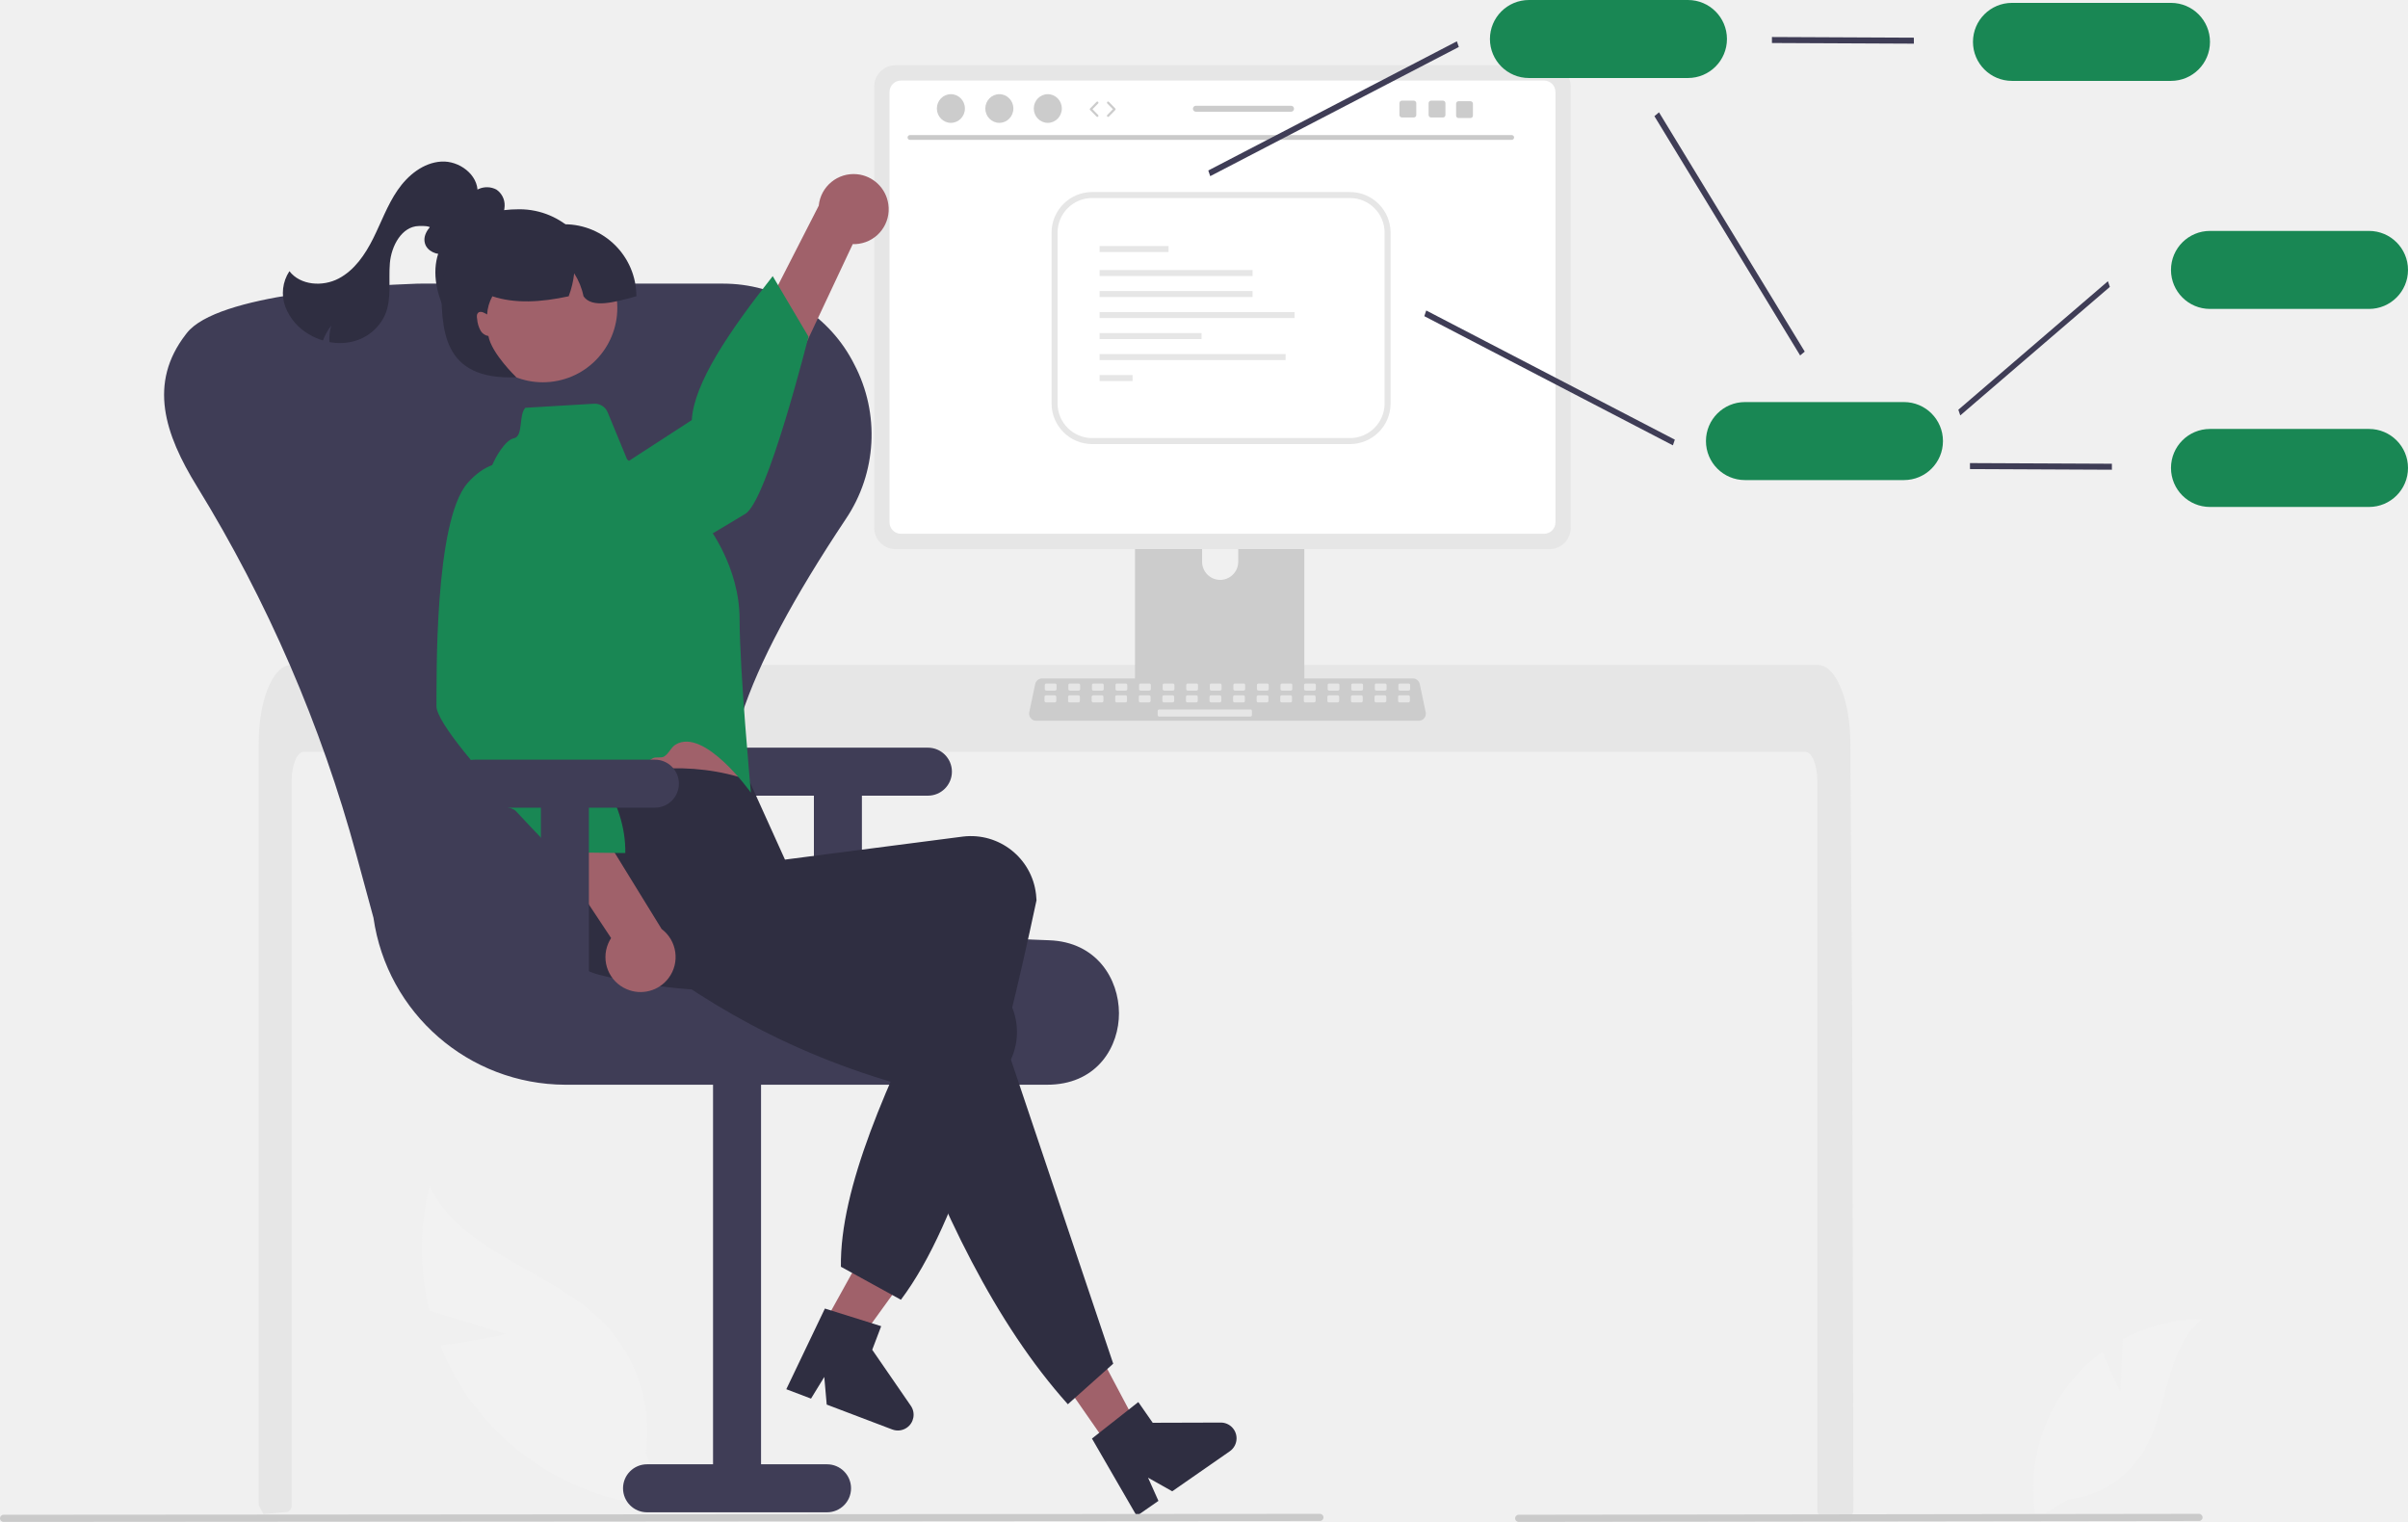
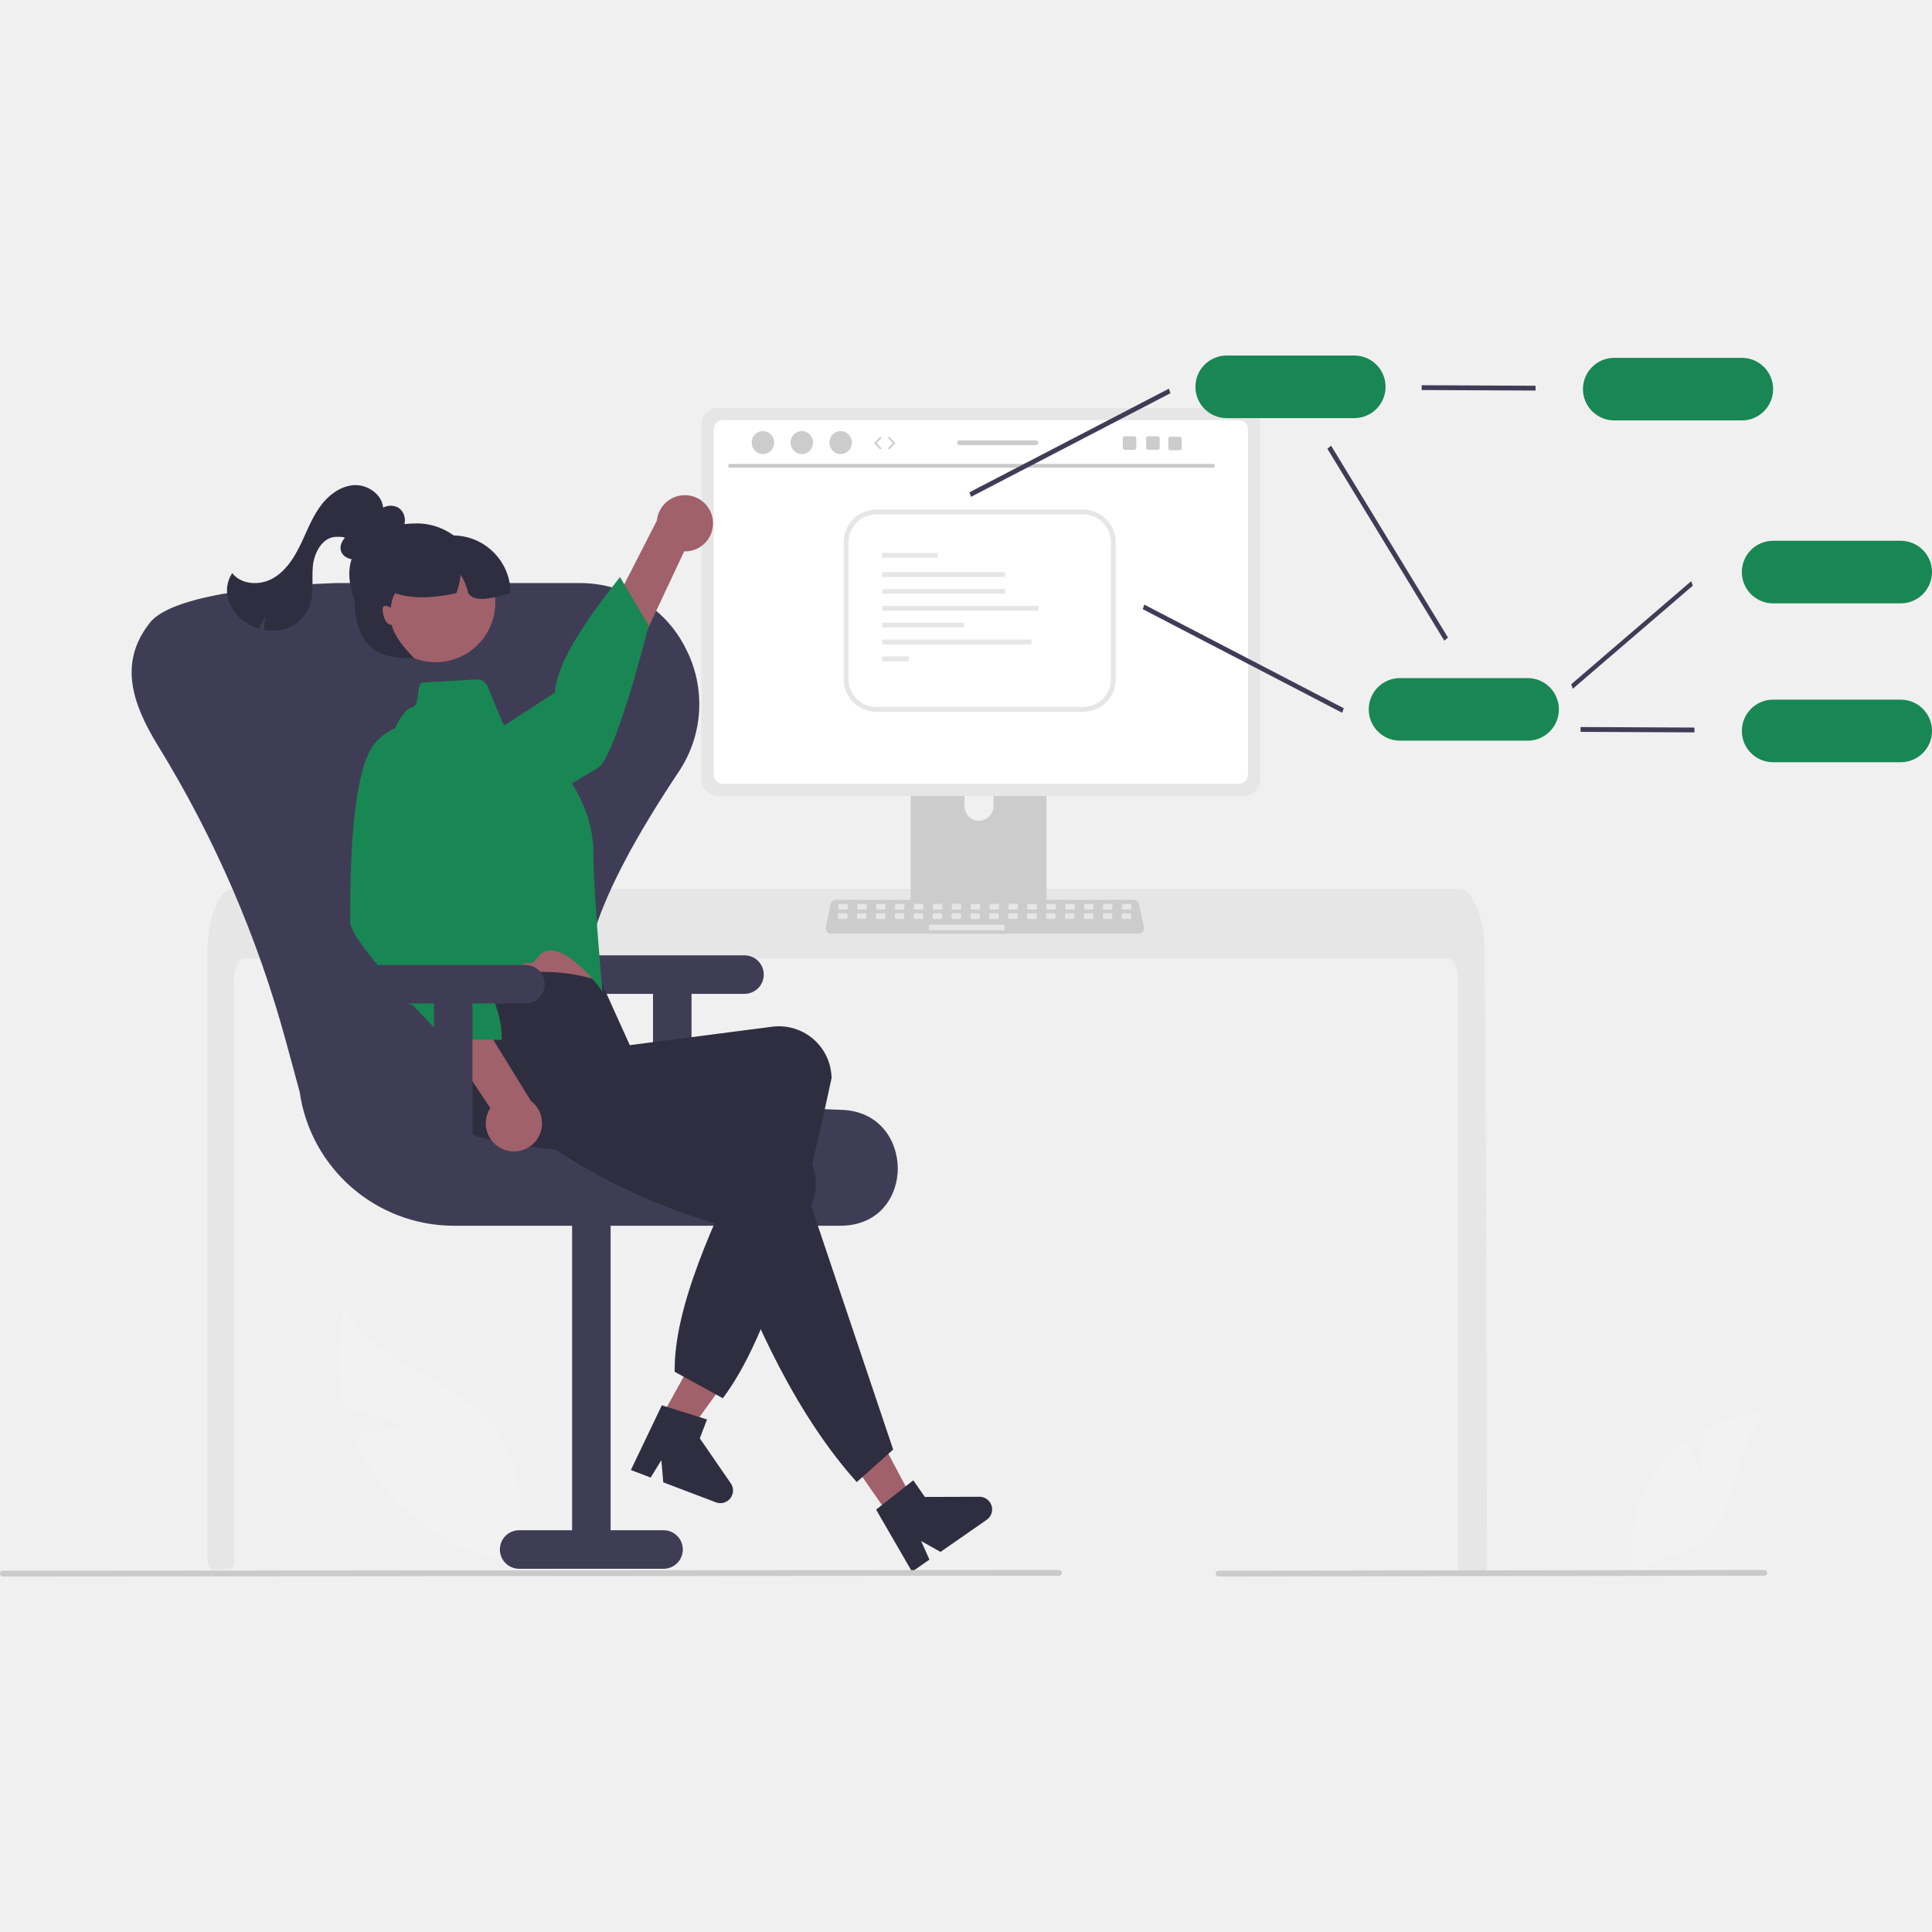
- <svg xmlns="http://www.w3.org/2000/svg" width="802.611" height="507.219" viewBox="0 0 802.611 507.219">
+ <svg xmlns="http://www.w3.org/2000/svg" width="600" height="600" viewBox="0 0 802.611 507.219">
  <path d="M706.756,463.869l.782-17.576c8.149-4.356,17.238-6.656,26.477-6.702-12.717,10.397-11.127,30.438-19.749,44.419-5.515,8.791-14.728,14.597-25.038,15.779l-10.642,6.516c-2.955-16.475,1.452-33.417,12.06-46.364,2.976-3.56,6.389-6.73,10.157-9.438,2.549,6.72,5.954,13.366,5.954,13.366Z" fill="#f2f2f2" />
  <path d="M168.805,444.609l-25.68-7.775c-3.368-13.683-3.345-27.982,.067-41.654,10.575,22.709,40.792,27.909,58.207,45.916,10.915,11.461,16.026,27.264,13.888,42.946l5.621,18.181c-25.46-1.838-48.839-14.732-63.977-35.285-4.14-5.739-7.54-11.976-10.122-18.565,10.892-1.235,21.996-3.764,21.996-3.764Z" fill="#f2f2f2" />
  <path d="M617.773,503.43c-.004,.532-.215,1.042-.59,1.42-.374,.373-.882,.582-1.41,.58h-8.04c-1.101,.004-1.996-.885-2-1.986v-243.154c0-5.36-1.8-9.71-4.01-9.72H101.233c-2.22,.01-4.01,4.36-4.02,9.72v241.65c-.003,1.029-.785,1.889-1.81,1.99-1.62,.16-3.24,.3-4.85,.43-.04,0-.08,.01-.12,.01-.88,.08-1.76,.14-2.64,.21h-.01c-.46-.83-.9-1.68-1.35-2.53-.144-.289-.22-.607-.22-.93V247.68c0-1.48,.06-2.97,.16-4.44,.143-2.019,.393-4.028,.75-6.02,1.69-9.29,5.51-15.58,9.85-15.6h509c.633,.004,1.259,.137,1.84,.39,.853,.377,1.624,.917,2.27,1.59,.877,.912,1.627,1.938,2.23,3.05,2.14,3.77,3.67,9.39,4.21,15.93,0,.06,.01,.12,.01,.18,.14,1.62,.21,3.27,.2,4.92l.14,21.43,.09,12.78,.27,40.1,.1,14.24,.44,167.2Z" fill="#e6e6e6" />
  <path d="M432.024,147.486h-51.006c-1.503,.002-2.719,1.222-2.717,2.724v80.574h56.447v-80.574c.001-1.504-1.218-2.724-2.721-2.724h-.003Zm-25.331,45.781c-3.32-.015-6.007-2.703-6.023-6.023v-9.293c0-3.326,2.697-6.023,6.023-6.023s6.023,2.697,6.023,6.023v9.293c-.015,3.32-2.703,6.007-6.023,6.023Z" fill="#ccc" />
  <path d="M378.126,228.207v7.774c.002,.839,.681,1.518,1.52,1.52h53.758c.838-.004,1.516-.682,1.52-1.52v-7.774h-56.797Z" fill="#3f3d56" />
  <path d="M516.484,21.742h-218.029c-3.9,.006-7.06,3.166-7.066,7.066V175.935c.004,3.901,3.165,7.063,7.066,7.066h218.029c3.901-.004,7.063-3.165,7.066-7.066V28.808c-.006-3.9-3.166-7.06-7.066-7.066Z" fill="#e6e6e6" />
  <path d="M514.664,26.846h-214.388c-2.088,.005-3.779,1.699-3.779,3.787V174.113c.004,2.086,1.693,3.776,3.779,3.779h214.388c2.086-.004,3.776-1.693,3.779-3.779V30.633c-0-2.088-1.691-3.782-3.779-3.787Z" fill="#fff" />
  <path d="M472.905,240.206h-127.549c-1.296,0-2.346-1.051-2.346-2.346,0-.162,.017-.324,.05-.483l1.979-9.4c.232-1.083,1.188-1.859,2.296-1.863h123.591c1.108,.004,2.064,.779,2.296,1.863l1.979,9.4c.267,1.268-.545,2.512-1.813,2.779-.159,.033-.321,.05-.483,.05Z" fill="#ccc" />
  <rect x="348.241" y="227.806" width="3.928" height="2.357" rx=".488" ry=".488" fill="#e6e6e6" />
  <rect x="356.098" y="227.806" width="3.928" height="2.357" rx=".488" ry=".488" fill="#e6e6e6" />
  <rect x="363.954" y="227.806" width="3.928" height="2.357" rx=".488" ry=".488" fill="#e6e6e6" />
  <rect x="371.811" y="227.806" width="3.928" height="2.357" rx=".488" ry=".488" fill="#e6e6e6" />
  <rect x="379.668" y="227.806" width="3.928" height="2.357" rx=".488" ry=".488" fill="#e6e6e6" />
  <rect x="387.525" y="227.806" width="3.928" height="2.357" rx=".488" ry=".488" fill="#e6e6e6" />
  <rect x="395.382" y="227.806" width="3.928" height="2.357" rx=".488" ry=".488" fill="#e6e6e6" />
  <rect x="403.238" y="227.806" width="3.928" height="2.357" rx=".488" ry=".488" fill="#e6e6e6" />
  <rect x="411.095" y="227.806" width="3.928" height="2.357" rx=".488" ry=".488" fill="#e6e6e6" />
  <rect x="418.952" y="227.806" width="3.928" height="2.357" rx=".488" ry=".488" fill="#e6e6e6" />
  <rect x="426.809" y="227.806" width="3.928" height="2.357" rx=".488" ry=".488" fill="#e6e6e6" />
  <rect x="434.665" y="227.806" width="3.928" height="2.357" rx=".488" ry=".488" fill="#e6e6e6" />
  <rect x="442.522" y="227.806" width="3.928" height="2.357" rx=".488" ry=".488" fill="#e6e6e6" />
  <rect x="450.379" y="227.806" width="3.928" height="2.357" rx=".488" ry=".488" fill="#e6e6e6" />
  <rect x="458.236" y="227.806" width="3.928" height="2.357" rx=".488" ry=".488" fill="#e6e6e6" />
  <rect x="466.092" y="227.806" width="3.928" height="2.357" rx=".488" ry=".488" fill="#e6e6e6" />
  <rect x="348.148" y="231.735" width="3.928" height="2.357" rx=".488" ry=".488" fill="#e6e6e6" />
  <rect x="356.005" y="231.735" width="3.928" height="2.357" rx=".488" ry=".488" fill="#e6e6e6" />
  <rect x="363.862" y="231.735" width="3.928" height="2.357" rx=".488" ry=".488" fill="#e6e6e6" />
  <rect x="371.718" y="231.735" width="3.928" height="2.357" rx=".488" ry=".488" fill="#e6e6e6" />
  <rect x="379.575" y="231.735" width="3.928" height="2.357" rx=".488" ry=".488" fill="#e6e6e6" />
  <rect x="387.432" y="231.735" width="3.928" height="2.357" rx=".488" ry=".488" fill="#e6e6e6" />
  <rect x="395.289" y="231.735" width="3.928" height="2.357" rx=".488" ry=".488" fill="#e6e6e6" />
  <rect x="403.145" y="231.735" width="3.928" height="2.357" rx=".488" ry=".488" fill="#e6e6e6" />
  <rect x="411.002" y="231.735" width="3.928" height="2.357" rx=".488" ry=".488" fill="#e6e6e6" />
  <rect x="418.859" y="231.735" width="3.928" height="2.357" rx=".488" ry=".488" fill="#e6e6e6" />
  <rect x="426.716" y="231.735" width="3.928" height="2.357" rx=".488" ry=".488" fill="#e6e6e6" />
  <rect x="434.572" y="231.735" width="3.928" height="2.357" rx=".488" ry=".488" fill="#e6e6e6" />
  <rect x="442.429" y="231.735" width="3.928" height="2.357" rx=".488" ry=".488" fill="#e6e6e6" />
  <rect x="450.286" y="231.735" width="3.928" height="2.357" rx=".488" ry=".488" fill="#e6e6e6" />
  <rect x="458.143" y="231.735" width="3.928" height="2.357" rx=".488" ry=".488" fill="#e6e6e6" />
  <rect x="466" y="231.735" width="3.928" height="2.357" rx=".488" ry=".488" fill="#e6e6e6" />
  <rect x="385.861" y="236.449" width="31.427" height="2.357" rx=".488" ry=".488" fill="#e6e6e6" />
  <path d="M503.887,46.614h-200.602c-.441-.01-.79-.375-.78-.815,.009-.427,.353-.771,.78-.78h200.602c.441,.01,.79,.375,.78,.815-.009,.427-.353,.771-.78,.78Z" fill="#cacaca" />
  <ellipse cx="316.941" cy="36.166" rx="4.675" ry="4.779" fill="#ccc" />
  <ellipse cx="333.092" cy="36.166" rx="4.675" ry="4.779" fill="#ccc" />
  <ellipse cx="349.242" cy="36.166" rx="4.675" ry="4.779" fill="#ccc" />
  <polygon points="403.381 58.71 402.733 56.817 485.591 13.765 486.238 15.658 403.381 58.71" fill="#3f3d56" />
  <polygon points="653.381 138.452 652.733 136.559 702.591 93.725 703.238 95.617 653.381 138.452" fill="#3f3d56" />
  <polygon points="557.591 148.423 474.733 105.371 475.381 103.478 558.238 146.53 557.591 148.423" fill="#3f3d56" />
  <polygon points="600.006 118.465 551.431 38.719 552.966 37.436 601.54 117.182 600.006 118.465" fill="#3f3d56" />
  <polygon points="637.914 14.554 590.607 14.336 590.607 12.336 637.914 12.554 637.914 14.554" fill="#3f3d56" />
  <path d="M723.611,26.959h-53c-7.18,0-13-5.82-13-13s5.82-13,13-13h53c7.18,0,13,5.82,13,13s-5.82,13-13,13h0Z" fill="#198754" />
  <path d="M789.611,102.959h-53c-7.18,0-13-5.82-13-13s5.82-13,13-13h53c7.18,0,13,5.82,13,13s-5.82,13-13,13Z" fill="#198754" />
  <polygon points="703.914 156.553 656.607 156.336 656.607 154.336 703.914 154.553 703.914 156.553" fill="#3f3d56" />
  <path d="M789.611,168.959h-53c-7.18,0-13-5.82-13-13s5.82-13,13-13h53c7.18,0,13,5.82,13,13s-5.82,13-13,13Z" fill="#198754" />
  <path d="M634.611,160h-53c-7.18,0-13-5.82-13-13s5.82-13,13-13h53c7.18,0,13,5.82,13,13s-5.82,13-13,13Z" fill="#198754" />
  <path d="M562.611,26h-53c-7.18,0-13-5.82-13-13s5.82-13,13-13h53c7.18,0,13,5.82,13,13s-5.82,13-13,13Z" fill="#198754" />
  <path d="M309.283,249.18h-60c-4.418,0-8,3.582-8,8s3.582,8,8,8h22v62h16v-62h22c4.418,0,8-3.582,8-8s-3.582-8-8-8Z" fill="#3f3d56" />
  <path d="M348.884,361.517H188.401c-32.159-.118-59.366-23.8-63.916-55.636l-5.681-20.896c-11.758-43.3-29.667-84.69-53.181-122.903-10.747-17.454-16.279-34.349-3.715-50.615,.107-.139,.212-.275,.316-.41,10.077-13.116,60.234-15.956,76.585-16.508,.646-.022,1.294-.033,1.945-.033h99.819c.651,0,1.3,.011,1.945,.033,17.958,.523,34.18,10.863,42.236,26.921,8.597,16.395,7.5,36.185-2.856,51.53-35.063,52.671-45.799,85.697-34.808,107.085,10.631,20.688,43.22,31.265,102.559,33.285,15.946,.543,23.265,12.96,23.316,24.267,.05,11.015-6.986,23.176-22.553,23.848-.506,.021-1.015,.032-1.528,.032Z" fill="#3f3d56" />
  <path d="M215.663,504.017h60c4.418,0,8-3.582,8-8s-3.582-8-8-8h-22v-135h-16v135h-22c-4.418,0-8,3.582-8,8s3.582,8,8,8Z" fill="#3f3d56" />
  <polygon points="269.969 449.592 280.305 455.206 307.667 417.375 292.411 409.088 269.969 449.592" fill="#a0616a" />
  <path d="M274.944,436.111l18.764,5.876-2.987,7.861,12.867,18.675c1.646,2.389,1.044,5.66-1.344,7.306-1.421,.98-3.233,1.198-4.847,.585l-21.844-8.299-.811-9.206-4.424,7.217-8.236-3.129,12.862-26.885Z" fill="#2f2e41" />
  <path d="M296.084,68.076c.926,6.347-3.469,12.243-9.816,13.169-.677,.099-1.361,.137-2.045,.116l-39.851,84.795-12.499-17.43,41.024-80.181c.63-6.418,6.344-11.11,12.763-10.48,5.37,.527,9.68,4.666,10.424,10.011v0Z" fill="#a0616a" />
  <path d="M163.835,183.301s-1.068,14.814,15.685,17.719,61.539-25.415,68.894-29.764,21.062-59.061,21.062-59.061l-11.92-20.162c-14.717,18.617-26.275,35.784-26.977,47.97l-66.744,43.297Z" fill="#198754" />
  <path d="M183.175,234.327l3.618,15.546s.036,14.335,2.574,16.978c2.521,2.631,57.955-2.651,57.955-2.651,0,0-5.877-23.1-5.799-40.578l-58.349,10.706Z" fill="#a0616a" />
  <path d="M300.283,433.18l-20-11c-.38-26.025,15.273-61.243,33.84-98.132-41.523,7.141-80.696,9.429-114.579,.79-11.574-3.057-18.55-14.84-15.663-26.458,.132-.548,.284-1.091,.458-1.627,4.055-12.372-5.038-20.128,3.326-33.736,21.996-7.512,42.892-9.634,62-3l11.972,26.471,59.343-7.679c12-1.435,22.89,7.13,24.325,19.13,.007,.055,.013,.109,.019,.164,.08,.644,.132,1.291,.156,1.94-11.999,56.253-25.454,106.869-45.196,133.137Z" fill="#2f2e41" />
  <path d="M175.12,135.904l22.861-1.35c1.976-.117,3.809,1.033,4.564,2.863l6.46,15.662,26.85,22.192s10.631,13.528,10.655,30.999,3.772,57.91,3.772,57.91c0,0-15.515-21.839-25.091-16.03-1.629,.988-2.202,3.009-3.909,4.03-.851,.509-2.818,.014-3.677,.525-13.196,7.833-26.958,15.486-28.244,14.145-2.525-2.635-5.587-16.098-5.587-16.098l-20.926-76.887c-2.297-8.191-.812-16.98,4.049-23.962,1.462-2.058,2.994-3.59,4.417-3.843,3.196-.681,1.496-7.844,3.806-10.156Z" fill="#198754" />
  <polygon points="369.589 482.16 379.239 475.451 357.378 434.207 343.136 444.109 369.589 482.16" fill="#a0616a" />
  <path d="M371.048,454.486l-15.124,13.518c-24.048-26.796-42.227-64.376-57.633-107.053-40.366-11.822-70.807-30.888-97.382-53.526-9.015-7.629-15.774-17.429-8.085-26.721,.359-.434,.735-.855,1.126-1.26,9.078-9.33,32.101-7.552,45.585-16.1l30.121,32.196-1.895,8.632,56.577,19.165c11.389,3.992,17.387,16.46,13.395,27.85-.02,.056-.039,.112-.059,.167-.212,.614-.45,1.217-.714,1.811l34.087,101.321Z" fill="#2f2e41" />
  <path d="M363.963,479.44l15.447-12.165,4.8,6.905,22.678-.069c2.901-.009,5.26,2.335,5.269,5.236,.005,1.726-.837,3.345-2.255,4.33l-19.187,13.338-8.055-4.531,3.457,7.728-7.234,5.029-14.92-25.8Z" fill="#2f2e41" />
  <path d="M208.878,329.673c-5.905-2.506-8.66-9.324-6.153-15.229,.267-.63,.59-1.234,.963-1.807l-51.754-78.102,21.386-1.626,47.202,76.707c5.157,3.873,6.198,11.193,2.325,16.35-3.241,4.315-9.016,5.848-13.969,3.707v0Z" fill="#a0616a" />
  <path d="M179.121,156.811s-12.103-8.608-23.289,4.198-10.252,65.787-10.357,74.331c-.033,2.675,3.83,8.448,9.153,15.117,2.39,2.994,5.073,6.168,7.831,9.323,1.596,1.826,.221,5.626,1.823,7.401,1.593,1.765,6.164,1.505,7.68,3.143,7.194,7.775,13.039,13.694,13.039,13.694l23.42,.288c.264-17.41-11.659-32.951-26.976-47.97l-2.324-79.524Z" fill="#198754" />
  <path d="M155.514,81.008c-2.217,1.6-4.55,3.249-7.256,3.646s-5.873-.911-6.622-3.541c-.916-3.216,1.988-6.144,4.598-8.234l8.276-6.627c1.516-1.344,3.226-2.45,5.074-3.281,1.88-.827,4.034-.755,5.854,.196,1.809,1.221,2.854,3.293,2.763,5.474-.118,2.149-.827,4.224-2.05,5.996-3.104,4.839-8.05,8.2-13.691,9.307" fill="#2f2e41" />
  <path d="M218.283,253.18h-60c-4.418,0-8,3.582-8,8s3.582,8,8,8h22v62h16v-62h22c4.418,0,8-3.582,8-8s-3.582-8-8-8Z" fill="#3f3d56" />
  <path d="M159.19,64.224c.241-5.998-6.15-10.748-12.14-10.372s-11.138,4.588-14.535,9.538c-3.396,4.945-5.435,10.673-8.111,16.042s-6.237,10.626-11.553,13.409c-5.315,2.778-12.713,2.283-16.386-2.461-2.317,3.513-2.82,7.92-1.357,11.865,1.504,3.894,4.309,7.149,7.938,9.211,1.445,.857,2.988,1.535,4.596,2.021,.663-1.79,1.596-3.467,2.766-4.975-.529,1.785-.73,3.65-.596,5.507,2.478,.475,5.028,.435,7.49-.118,4.902-1.097,9.002-4.44,11.062-9.021,2.246-5.318,1.102-11.381,1.583-17.133,.476-5.753,3.943-12.321,9.716-12.415,4.396-.072,3.814,.29,6.6,3.692" fill="#2f2e41" />
  <path d="M199.111,95.742c0,14.359-11.641,26-26,26s-28-16.641-28-31,13.641-21,28-21,26,11.641,26,26Z" fill="#2f2e41" />
  <circle cx="180.951" cy="102.598" r="24.805" transform="translate(-16.89425 38.3571) rotate(-11.56418)" fill="#a0616a" />
  <path d="M212.111,98.742c-7.343,2.005-14.757,4.107-17.62,0-.556-2.723-1.611-5.32-3.11-7.66-.282,2.621-.897,5.195-1.83,7.66-9.277,2.016-17.948,2.498-25.44,0-1.03,1.863-1.628,3.934-1.75,6.06-.37-.233-.758-.437-1.16-.61-.482-.272-1.058-.323-1.58-.14-.361,.218-.601,.591-.65,1.01-.05,.417-.029,.84,.06,1.25,.105,1.43,.532,2.818,1.25,4.06,.574,.865,1.485,1.449,2.51,1.61,1.04,5.85,9.32,13.76,9.32,13.76-25,1-25-15.96-25-32l3-6h10v-13h28c13.253,.003,23.997,10.747,24,24Z" fill="#2f2e41" />
  <path d="M439.947,506.911l-438.75,.307c-.658,.003-1.193-.527-1.197-1.184s.527-1.193,1.184-1.197h.012l438.75-.307c.658,.002,1.189,.537,1.187,1.195-.002,.655-.532,1.185-1.187,1.187Z" fill="#cacaca" />
  <path d="M732.947,506.911l-226.75,.307c-.658,.003-1.193-.527-1.197-1.184s.527-1.193,1.185-1.197h.012l226.75-.307c.658-.002,1.192,.529,1.195,1.187s-.529,1.192-1.187,1.195h-.008Z" fill="#cacaca" />
  <path d="M449.974,148h-85.953c-7.465-.008-13.515-6.058-13.523-13.523v-56.953c.008-7.465,6.058-13.515,13.523-13.523h85.953c7.465,.008,13.515,6.058,13.523,13.523v56.953c-.008,7.465-6.058,13.515-13.524,13.523Zm-85.953-82c-6.361,.007-11.516,5.162-11.523,11.523v56.953c.007,6.361,5.162,11.516,11.523,11.523h85.953c6.361-.007,11.516-5.162,11.523-11.523v-56.953c-.007-6.361-5.162-11.516-11.523-11.523l-85.953-0Z" fill="#e6e6e6" />
  <rect x="366.498" y="82" width="22.991" height="2" fill="#e6e6e6" />
  <rect x="366.498" y="90" width="51" height="2" fill="#e6e6e6" />
  <rect x="366.498" y="97" width="51" height="2" fill="#e6e6e6" />
  <rect x="366.498" y="104" width="65" height="2" fill="#e6e6e6" />
  <rect x="366.498" y="111" width="34" height="2" fill="#e6e6e6" />
  <rect x="366.498" y="118" width="62" height="2" fill="#e6e6e6" />
  <rect x="366.498" y="125" width="11" height="2" fill="#e6e6e6" />
  <path d="M365.749,38.958c-.097,0-.194-.038-.267-.112l-2.134-2.181c-.142-.145-.142-.378,0-.523l2.134-2.181c.145-.148,.382-.15,.529-.006,.148,.144,.15,.381,.006,.529l-1.878,1.92,1.878,1.92c.144,.148,.142,.384-.006,.529-.073,.071-.167,.107-.261,.107Z" fill="#ccc" />
  <path d="M369.334,38.958c-.094,0-.189-.035-.261-.107-.148-.144-.15-.381-.006-.529l1.878-1.92-1.878-1.92c-.144-.148-.142-.384,.006-.529,.147-.145,.384-.142,.529,.006l2.134,2.181c.142,.145,.142,.378,0,.523l-2.134,2.181c-.073,.075-.17,.112-.267,.112Z" fill="#ccc" />
  <path d="M480.958,33.545h-3.967c-.452,0-.819,.366-.819,.819v3.971c0,.452,.366,.819,.819,.819h3.967c.452,0,.823-.366,.823-.819v-3.971c0-.452-.37-.819-.823-.819Z" fill="#ccc" />
  <path d="M471.235,33.545h-3.967c-.452,0-.819,.366-.819,.819v3.971c0,.452,.366,.819,.819,.819h3.967c.452,0,.823-.366,.823-.819v-3.971c0-.452-.37-.819-.823-.819Z" fill="#ccc" />
  <path d="M490.119,33.732h-3.967c-.452,0-.819,.366-.819,.819v3.971c0,.452,.366,.819,.819,.819h3.967c.452,0,.823-.366,.823-.819v-3.971c0-.452-.37-.819-.823-.819Z" fill="#ccc" />
  <path d="M430.319,35.243h-31.713c-.553,0-.998,.449-.998,.998s.445,.998,.998,.998h31.713c.55,0,.998-.449,.998-.998s-.449-.998-.998-.998Z" fill="#ccc" />
</svg>
